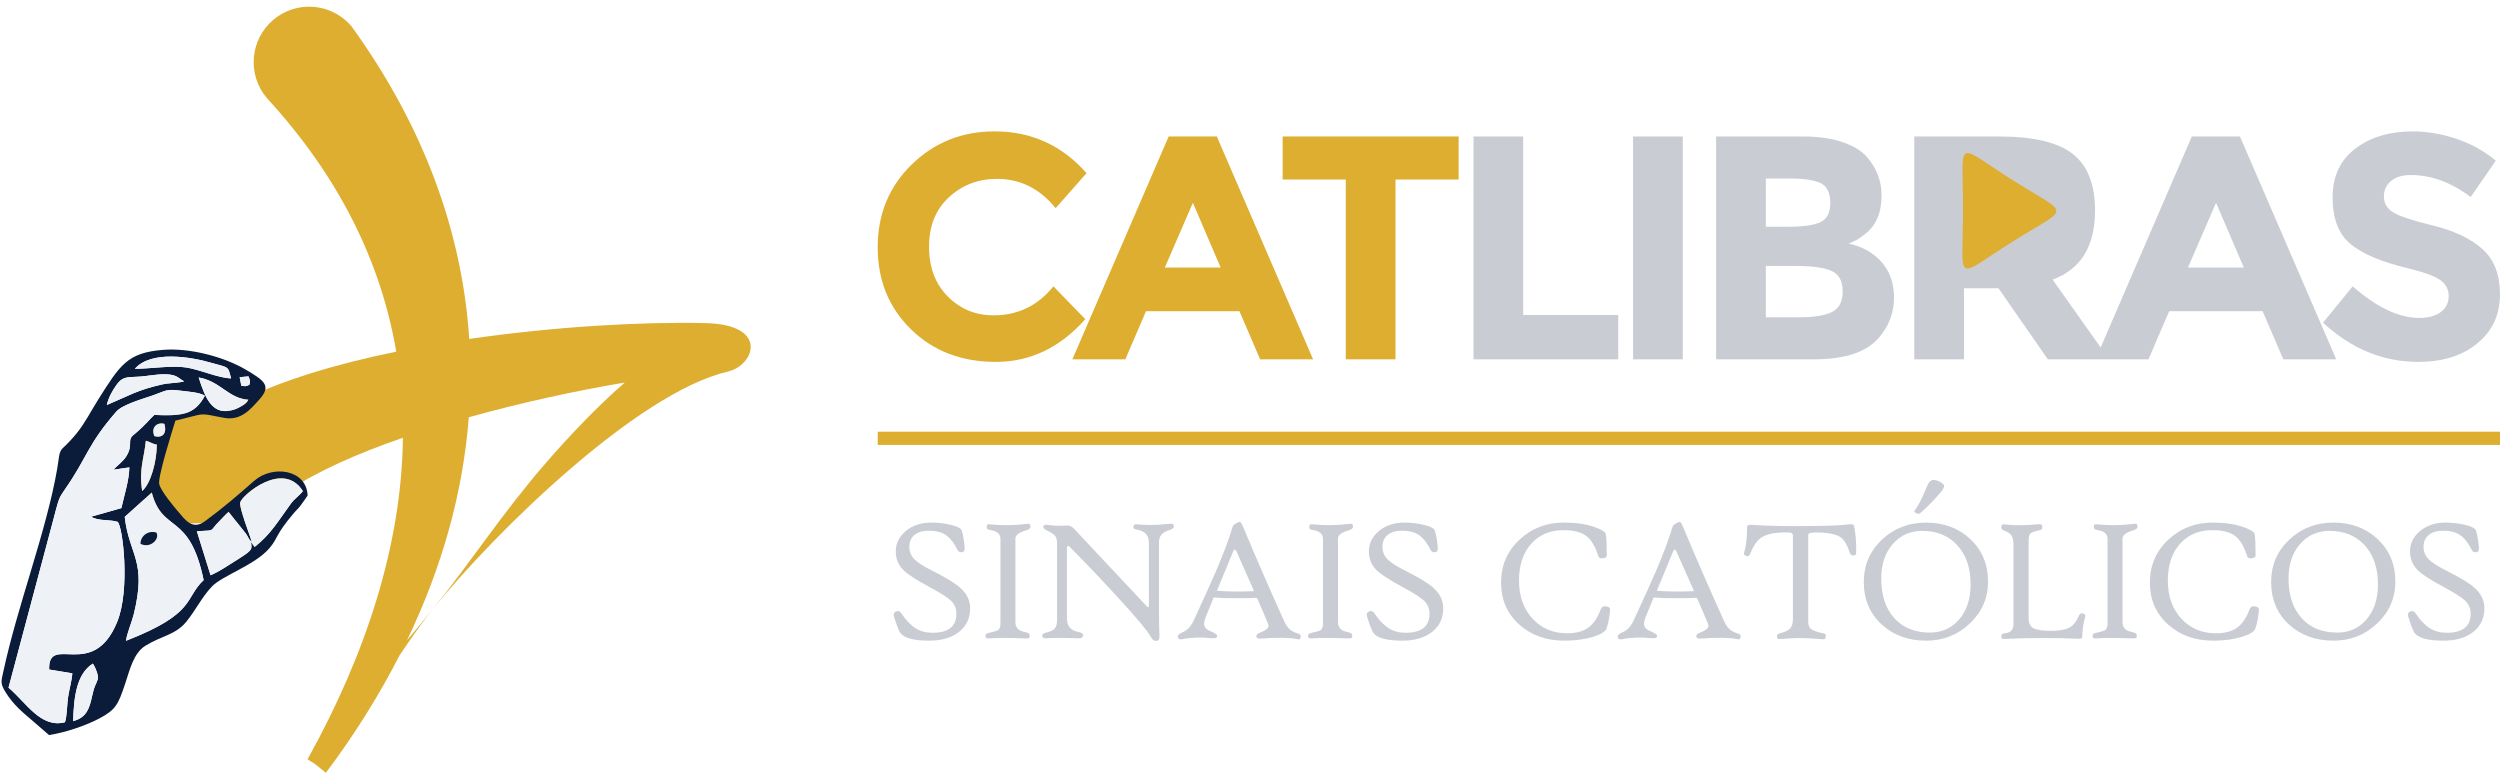
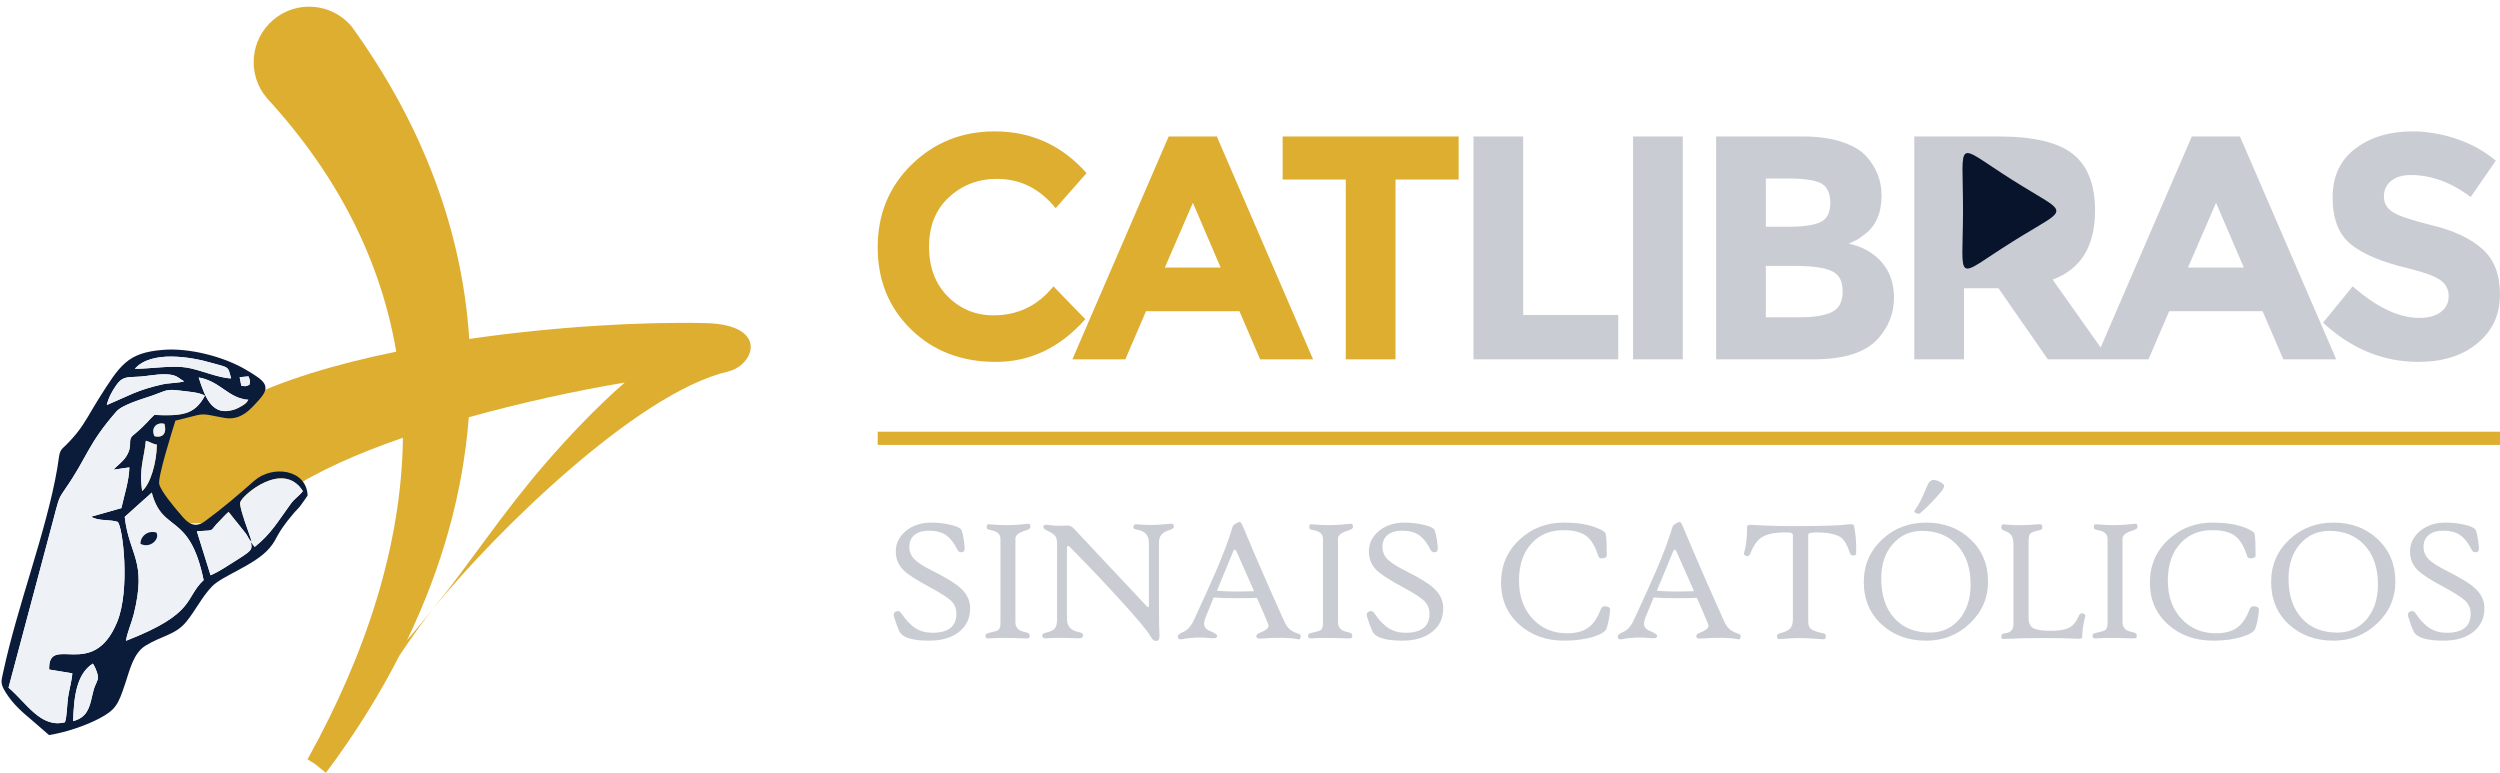
<svg xmlns="http://www.w3.org/2000/svg" viewBox="0 0 557.86 172.45">
  <g transform="translate(-336.957 -161.520)">
    <path fill-rule="evenodd" fill="#DDAE2F" d="M 415.398 167.398 C 431.648 189.867 440.117 213.488 441.668 237.156 C 460.797 234.371 480.23 233.293 494.367 233.617 C 508.668 233.945 505.32 243.047 499.367 244.438 C 478.895 249.223 446.77 281.02 433.648 297.309 C 442.324 286.535 449.141 275.895 458.762 264.824 C 463.527 259.344 469.793 252.598 476.367 246.883 C 465.438 248.719 453.23 251.371 441.566 254.633 C 440.277 271.473 435.578 288.199 427.77 304.414 C 429.754 302.066 431.715 299.707 433.648 297.309 C 431.398 300.102 428.797 303.762 426.098 307.781 C 421.547 316.699 416.062 325.449 409.68 333.965 L 407.168 331.941 L 405.578 330.965 C 418.754 307.234 426.582 282.934 426.867 259.203 C 416.754 262.699 407.805 266.652 401.508 270.887 C 389.445 278.996 393.305 278.02 379.293 278.316 C 372.457 278.234 366.98 272.625 367.062 265.789 C 367.145 258.953 372.754 253.477 379.594 253.559 C 381.52 253.75 383.289 253.875 385.16 254.203 L 390.273 251.184 C 399.535 246.434 411.953 242.738 425.379 239.988 C 422.012 220.262 412.828 201.164 396.488 183.383 C 392.074 178.16 392.73 170.348 397.953 165.934 C 403.176 161.52 410.988 162.176 415.398 167.398 Z M 496.664 234.684 L 497.336 234.414 L 497.41 234.379 C 497.152 234.461 496.902 234.562 496.664 234.684 Z M 384.203 254.77 C 384.105 254.762 384.406 254.617 382.242 255.93 Z M 384.203 254.77 " />
    <path fill-rule="evenodd" fill="#0B1B3A" d="M 353.277 322.434 C 353.438 317.051 354.012 311.945 357.656 309.602 L 357.922 309.984 C 358.387 310.867 359.031 312.363 358.746 313.184 C 358.242 314.645 358.066 314.32 357.535 316.742 C 356.926 319.5 356.371 321.613 353.277 322.434 Z M 364.789 276.863 L 370.828 271.43 C 373.262 280.668 379.234 275.648 382.398 290.965 C 378.047 295.035 380.859 298.363 365.059 304.512 C 365.406 302.449 366.305 300.586 366.805 298.582 C 369.801 286.535 365.77 285.52 364.789 276.863 Z M 393.781 283.562 L 393.129 282.699 C 393.082 282.641 393.004 282.547 392.938 282.48 C 393.266 284.23 393.309 284.273 389.293 286.801 C 387.719 287.793 385.66 289.172 383.941 289.883 L 380.883 280.066 C 385.383 279.746 383.355 280.352 385.969 277.742 C 386.676 277.039 387.223 276.352 387.969 275.746 L 391.832 280.605 C 392.457 281.477 392.32 281.746 393.141 282.496 C 392.809 281.031 390.254 274.805 390.555 273.625 C 390.965 272.012 400.184 264.109 404.535 271.117 C 403.625 272.27 402.746 272.695 401.82 273.965 C 399 277.816 397.445 280.668 393.781 283.562 Z M 368.684 271.094 C 367.918 266.176 369.109 263.906 369.496 259.867 C 370.598 260.156 370.855 260.551 371.957 260.738 C 371.926 264.512 370.633 269.379 368.684 271.094 Z M 371.418 258.84 C 370.586 256.934 371.988 255.648 373.641 256.109 C 374.215 258.035 373.395 259.352 371.418 258.84 Z M 371.395 254.113 C 370.266 255.094 369.734 256.082 366.883 258.465 L 366.562 258.73 C 365.332 259.961 366.734 260.77 365.125 263.363 C 364.469 264.422 363.262 265.312 362.234 266.332 L 365.82 265.816 C 365.77 268.77 364.633 272.18 364.043 274.902 L 357.289 276.816 C 358.91 277.859 361.582 277.395 363.211 277.973 C 364.352 278.922 366.062 293.102 363.094 300.324 C 357.645 313.586 347.688 302.762 347.926 310.922 L 353.094 311.77 C 352.98 313.422 352.422 315.297 352.156 317.043 C 351.898 318.723 351.934 321.227 351.453 322.684 C 346.039 324.09 342.789 318.27 338.859 314.969 L 348.762 277.84 C 349.172 276.391 349.738 273.816 350.305 272.562 C 350.527 272.07 351.234 271.023 351.578 270.527 C 356.465 263.504 356.469 260.754 362.906 253.375 C 364.32 251.754 368.961 250.492 371.109 249.734 C 373.965 248.727 374.023 248.27 377.07 248.676 C 378.379 248.852 381.598 249.047 382.664 249.836 C 380.289 254.258 377.305 254.332 371.395 254.113 Z M 392.406 245.508 C 392.73 246.414 392.859 246.48 392.617 247.363 C 391.816 247.797 391.707 247.711 390.809 247.609 L 390.434 245.688 Z M 381.293 245.754 C 386.105 246.562 387.973 250.48 392.367 250.711 C 392.176 251.031 392.258 250.977 391.984 251.297 C 391.926 251.359 391.746 251.531 391.684 251.59 C 391.504 251.746 391.219 251.926 390.996 252.062 C 390.469 252.391 389.777 252.75 389.172 252.938 C 384.457 254.406 382.852 250.664 381.293 245.754 Z M 360.793 251.895 C 361.152 250.27 362.027 248.719 362.91 247.465 C 364.141 245.719 365.02 245.672 367.477 245.594 C 369.617 245.527 371.688 245.004 373.805 245.039 C 376.477 245.086 376.637 245.863 378.043 246.613 C 376.719 247.008 374.785 246.941 373.164 247.301 C 367.57 248.547 365.699 249.828 360.793 251.895 Z M 367.047 243.816 C 370.66 239.688 379.445 241.086 384.438 242.574 C 385.262 242.82 386.355 243.051 387.098 243.348 C 388.172 243.777 388.082 244.508 388.531 245.949 C 385.738 245.902 381.633 244.02 378.57 243.531 C 375.312 243.012 370.66 243.805 367.047 243.816 Z M 347.898 325.543 C 351.652 324.949 356.09 323.441 359.129 321.836 C 362.832 319.883 363.344 318.664 364.855 314.172 C 365.949 310.918 366.742 307.277 369.391 305.621 C 372.945 303.398 376.16 303.207 378.566 300.211 C 380.664 297.602 381.984 294.809 384.18 292.461 C 386.516 289.957 393.816 287.668 397.086 283.836 C 399.074 281.512 398.262 281.031 402.551 275.984 C 403.188 275.234 403.488 275.086 404.137 274.176 C 404.688 273.402 405.07 272.895 405.602 272.09 C 405.375 266.23 397.742 265.227 393.684 268.809 C 390.051 272.012 386.77 274.832 382.691 277.832 C 379.855 279.914 378.238 277.445 376.699 275.664 C 375.785 274.609 372.906 271.168 372.492 269.566 C 372.09 268.031 375.555 257.137 376.102 255.371 C 383.301 253.695 380.816 253.605 386.934 254.754 C 390.711 255.461 392.844 252.867 394.828 250.668 C 397.609 247.582 395.938 246.449 391.793 244 C 386.977 241.152 379.301 239.109 373.367 239.586 C 365.355 240.223 363.754 242.949 358.871 250.68 C 357.266 253.219 355.863 256.027 354.02 258.262 C 353.109 259.367 352.117 260.461 350.996 261.484 C 350.043 262.355 350.141 263.688 349.746 265.988 C 347.289 280.211 340.918 296.41 337.684 311.449 C 337.223 313.598 336.957 314.004 338.254 316.074 C 339.98 318.824 342.031 320.496 344.414 322.52 Z M 347.898 325.543 " />
    <path fill-rule="evenodd" fill="#EEF1F6" d="M 371.395 254.113 C 377.305 254.332 380.289 254.258 382.664 249.836 C 381.598 249.047 378.379 248.852 377.07 248.676 C 374.023 248.27 373.965 248.727 371.109 249.734 C 368.961 250.492 364.32 251.754 362.906 253.375 C 356.469 260.754 356.465 263.504 351.578 270.527 C 351.234 271.023 350.527 272.07 350.305 272.562 C 349.738 273.816 349.172 276.391 348.762 277.84 L 338.859 314.969 C 342.789 318.27 346.039 324.09 351.453 322.684 C 351.934 321.227 351.898 318.723 352.156 317.043 C 352.422 315.297 352.98 313.422 353.094 311.77 L 347.926 310.922 C 347.688 302.762 357.645 313.586 363.094 300.324 C 366.062 293.102 364.352 278.922 363.211 277.973 C 361.582 277.395 358.91 277.859 357.289 276.816 L 364.043 274.902 C 364.633 272.18 365.77 268.77 365.82 265.816 L 362.234 266.332 C 363.262 265.312 364.469 264.422 365.125 263.363 C 366.734 260.77 365.332 259.961 366.562 258.73 L 366.883 258.465 C 369.734 256.082 370.266 255.094 371.395 254.113 " />
    <path fill-rule="evenodd" fill="#EEF1F6" d="M 368.312 282.871 C 368.25 281.25 369.926 279.758 371.855 280.359 C 372.672 281.793 370.5 283.992 368.312 282.871 Z M 364.789 276.863 C 365.77 285.52 369.801 286.535 366.805 298.582 C 366.305 300.586 365.406 302.449 365.059 304.512 C 380.859 298.363 378.047 295.035 382.398 290.965 C 379.234 275.648 373.262 280.668 370.828 271.43 Z M 364.789 276.863 " />
    <path fill-rule="evenodd" fill="#EEF1F6" d="M 393.781 283.562 C 397.445 280.668 399 277.816 401.82 273.965 C 402.746 272.695 403.625 272.27 404.535 271.117 C 400.184 264.109 390.965 272.012 390.555 273.625 C 390.254 274.805 392.809 281.031 393.141 282.496 C 392.32 281.746 392.457 281.477 391.832 280.605 L 387.969 275.746 C 387.223 276.352 386.676 277.039 385.969 277.742 C 383.355 280.352 385.383 279.746 380.883 280.066 L 383.941 289.883 C 385.66 289.172 387.719 287.793 389.293 286.801 C 393.309 284.273 393.266 284.23 392.938 282.48 C 393.004 282.547 393.082 282.641 393.129 282.699 Z M 393.781 283.562 " />
    <path fill-rule="evenodd" fill="#EEF1F6" d="M 367.047 243.816 C 370.66 243.805 375.312 243.012 378.57 243.531 C 381.633 244.02 385.738 245.902 388.531 245.949 C 388.082 244.508 388.172 243.777 387.098 243.348 C 386.355 243.051 385.262 242.82 384.438 242.574 C 379.445 241.086 370.66 239.688 367.047 243.816 " />
    <path fill-rule="evenodd" fill="#EEF1F6" d="M 360.793 251.895 C 365.699 249.828 367.57 248.547 373.164 247.301 C 374.785 246.941 376.719 247.008 378.043 246.613 C 376.637 245.863 376.477 245.086 373.805 245.039 C 371.688 245.004 369.617 245.527 367.477 245.594 C 365.02 245.672 364.141 245.719 362.91 247.465 C 362.027 248.719 361.152 250.27 360.793 251.895 " />
    <path fill-rule="evenodd" fill="#EEF1F6" d="M 392.367 250.711 C 387.973 250.48 386.105 246.562 381.293 245.754 C 382.852 250.664 384.457 254.406 389.172 252.938 C 389.777 252.75 390.469 252.391 390.996 252.062 C 391.219 251.926 391.504 251.746 391.684 251.59 C 391.746 251.531 391.926 251.359 391.984 251.297 C 392.258 250.977 392.176 251.031 392.367 250.711 " />
    <path fill-rule="evenodd" fill="#EEF1F6" d="M 368.684 271.094 C 370.633 269.379 371.926 264.512 371.957 260.738 C 370.855 260.551 370.598 260.156 369.496 259.867 C 369.109 263.906 367.918 266.176 368.684 271.094 " />
    <path fill-rule="evenodd" fill="#0B1B3A" d="M 368.312 282.871 C 370.5 283.992 372.672 281.793 371.855 280.359 C 369.926 279.758 368.25 281.25 368.312 282.871 " />
    <path fill-rule="evenodd" fill="#EEF1F6" d="M 371.418 258.84 C 373.395 259.352 374.215 258.035 373.641 256.109 C 371.988 255.648 370.586 256.934 371.418 258.84 " />
    <path fill-rule="evenodd" fill="#EEF1F6" d="M 390.809 247.609 C 391.707 247.711 391.816 247.797 392.617 247.363 C 392.859 246.48 392.73 246.414 392.406 245.508 L 390.434 245.688 Z M 390.809 247.609 " />
    <path fill-rule="evenodd" fill="#EEF1F6" d="M 353.277 322.434 C 356.371 321.613 356.926 319.5 357.535 316.742 C 358.066 314.32 358.242 314.645 358.746 313.184 C 359.031 312.363 358.387 310.867 357.922 309.984 L 357.656 309.602 C 354.012 311.945 353.438 317.051 353.277 322.434 " />
  </g>
  <g transform="translate(-267.930 -517.977) scale(1.53196)">
    <path fill-rule="nonzero" fill="#DDAE2F" d="M 319.602 384.047 C 323.16 384.047 326.07 382.637 328.332 379.82 L 332.977 384.605 C 329.293 388.754 324.949 390.828 319.949 390.828 C 314.949 390.828 310.828 389.25 307.594 386.09 C 304.359 382.934 302.738 378.945 302.738 374.133 C 302.738 369.316 304.391 365.297 307.688 362.078 C 310.984 358.859 315.016 357.25 319.785 357.25 C 325.109 357.25 329.57 359.277 333.16 363.332 L 328.656 368.441 C 326.363 365.594 323.516 364.168 320.109 364.168 C 317.387 364.168 315.055 365.059 313.121 366.84 C 311.184 368.621 310.219 371.02 310.219 374.039 C 310.219 377.059 311.133 379.48 312.957 381.309 C 314.785 383.133 317 384.047 319.602 384.047 Z M 358.449 390.457 L 355.43 383.445 L 341.82 383.445 L 338.805 390.457 L 331.094 390.457 L 345.121 357.992 L 352.133 357.992 L 366.16 390.457 Z M 348.648 367.652 L 344.562 377.082 L 352.691 377.082 Z M 378.164 364.262 L 378.164 390.457 L 370.918 390.457 L 370.918 364.262 L 361.723 364.262 L 361.723 357.992 L 387.359 357.992 L 387.359 364.262 Z M 378.164 364.262 " />
    <path fill-rule="nonzero" fill="#C9CDD3" d="M 389.52 390.457 L 389.52 357.992 L 396.762 357.992 L 396.762 384 L 410.605 384 L 410.605 390.457 Z M 412.762 357.992 L 420.008 357.992 L 420.008 390.457 L 412.762 390.457 Z M 439.07 390.457 L 424.859 390.457 L 424.859 357.992 L 437.492 357.992 C 439.691 357.992 441.586 358.254 443.184 358.781 C 444.777 359.309 445.977 360.02 446.781 360.918 C 448.238 362.59 448.965 364.477 448.965 366.582 C 448.965 369.121 448.145 371.012 446.504 372.25 C 445.945 372.684 445.559 372.953 445.34 373.062 C 445.125 373.172 444.738 373.348 444.18 373.598 C 446.191 374.031 447.797 374.938 448.988 376.312 C 450.18 377.691 450.777 379.402 450.777 381.445 C 450.777 383.707 450 385.703 448.453 387.438 C 446.656 389.449 443.531 390.457 439.07 390.457 Z M 432.105 371.137 L 435.543 371.137 C 437.555 371.137 439.047 370.918 440.023 370.484 C 441 370.051 441.488 369.113 441.488 367.676 C 441.488 366.234 441.039 365.285 440.141 364.82 C 439.242 364.355 437.723 364.121 435.59 364.121 L 432.105 364.121 Z M 432.105 384.324 L 437.074 384.324 C 439.148 384.324 440.703 384.07 441.742 383.559 C 442.777 383.047 443.297 382.043 443.297 380.539 C 443.297 379.039 442.75 378.047 441.648 377.566 C 440.551 377.09 438.793 376.848 436.379 376.848 L 432.105 376.848 Z M 480.059 368.766 C 480.059 373.969 478 377.328 473.879 378.844 L 482.102 390.457 L 473.184 390.457 L 465.984 380.098 L 460.969 380.098 L 460.969 390.457 L 453.723 390.457 L 453.723 357.992 L 466.031 357.992 C 471.078 357.992 474.676 358.844 476.828 360.547 C 478.98 362.25 480.059 364.988 480.059 368.766 Z M 507.48 390.457 L 504.461 383.445 L 490.855 383.445 L 487.836 390.457 L 480.125 390.457 L 494.152 357.992 L 501.164 357.992 L 515.191 390.457 Z M 497.68 367.652 L 493.594 377.082 L 501.723 377.082 Z M 526.035 363.609 C 524.828 363.609 523.875 363.898 523.18 364.469 C 522.48 365.043 522.133 365.801 522.133 366.746 C 522.133 367.691 522.559 368.441 523.41 369 C 524.262 369.555 526.227 370.215 529.309 370.973 C 532.391 371.73 534.781 372.871 536.484 374.387 C 538.188 375.902 539.039 378.117 539.039 381.027 C 539.039 383.938 537.949 386.301 535.766 388.109 C 533.582 389.922 530.711 390.828 527.148 390.828 C 522.008 390.828 517.379 388.922 513.262 385.117 L 517.582 379.82 C 521.082 382.887 524.316 384.418 527.289 384.418 C 528.621 384.418 529.664 384.133 530.422 383.559 C 531.184 382.988 531.562 382.211 531.562 381.238 C 531.562 380.262 531.16 379.488 530.355 378.914 C 529.551 378.344 527.953 377.762 525.57 377.172 C 521.793 376.273 519.027 375.105 517.281 373.668 C 515.531 372.227 514.656 369.965 514.656 366.887 C 514.656 363.805 515.762 361.43 517.977 359.758 C 520.191 358.086 522.953 357.25 526.266 357.25 C 528.434 357.25 530.602 357.621 532.77 358.363 C 534.938 359.105 536.824 360.16 538.434 361.52 L 534.766 366.816 C 531.949 364.68 529.039 363.609 526.035 363.609 " />
    <path fill-rule="nonzero" fill="#C9CDD3" d="M 316.207 426.711 C 316.207 428.125 315.688 429.254 314.652 430.105 C 313.574 430.988 312.098 431.434 310.227 431.434 C 307.762 431.434 306.316 430.98 305.895 430.07 C 305.633 429.52 305.375 428.816 305.113 427.965 C 305.008 427.57 305.086 427.312 305.355 427.199 C 305.688 427.051 305.949 427.113 306.141 427.398 C 306.852 428.453 307.566 429.195 308.285 429.641 C 308.977 430.066 309.793 430.281 310.719 430.281 C 313.043 430.281 314.203 429.352 314.203 427.5 C 314.203 426.77 313.945 426.148 313.438 425.641 C 312.945 425.168 311.922 424.508 310.379 423.672 C 308.418 422.621 307.129 421.793 306.516 421.191 C 305.754 420.445 305.371 419.527 305.371 418.43 C 305.371 417.27 305.859 416.281 306.832 415.461 C 307.805 414.645 309.047 414.234 310.562 414.234 C 311.633 414.234 312.672 414.367 313.68 414.637 C 314.457 414.844 314.895 415.109 314.996 415.438 C 315.203 416.117 315.34 416.949 315.41 417.941 C 315.426 418.305 315.309 418.504 315.047 418.547 C 314.723 418.598 314.488 418.48 314.355 418.207 C 313.84 417.164 313.25 416.43 312.59 416.004 C 311.977 415.609 311.184 415.414 310.195 415.414 C 309.316 415.414 308.625 415.621 308.113 416.031 C 307.605 416.438 307.348 417.02 307.348 417.773 C 307.348 418.473 307.602 419.078 308.102 419.59 C 308.574 420.066 309.457 420.625 310.738 421.27 C 312.711 422.258 314.07 423.09 314.816 423.777 C 315.742 424.617 316.207 425.598 316.207 426.711 " />
    <path fill-rule="nonzero" fill="#C9CDD3" d="M 324.984 414.867 C 324.984 415.078 324.762 415.246 324.312 415.379 C 323.305 415.676 322.801 416.07 322.801 416.551 L 322.801 428.746 C 322.801 429.535 323.262 430.012 324.191 430.176 C 324.648 430.258 324.883 430.422 324.883 430.664 C 324.883 430.871 324.844 431.004 324.762 431.051 C 324.684 431.102 324.465 431.117 324.113 431.102 C 321.91 431.012 320.203 431.012 319 431.102 C 318.695 431.125 318.512 431.066 318.461 430.926 C 318.445 430.867 318.438 430.777 318.438 430.66 C 318.438 430.488 318.625 430.363 319 430.281 C 319.703 430.121 320.109 430.004 320.219 429.941 C 320.488 429.773 320.617 429.434 320.617 428.914 L 320.617 416.613 C 320.617 415.918 320.148 415.496 319.207 415.332 C 318.812 415.27 318.617 415.148 318.617 414.973 C 318.617 414.734 318.645 414.59 318.711 414.531 C 318.773 414.477 318.922 414.465 319.156 414.488 C 320.785 414.66 322.469 414.648 324.203 414.445 C 324.535 414.41 324.723 414.395 324.781 414.414 C 324.914 414.457 324.984 414.605 324.984 414.867 " />
    <path fill-rule="nonzero" fill="#C9CDD3" d="M 345.883 414.828 C 345.883 415.031 345.656 415.199 345.207 415.332 C 344.207 415.617 343.707 416.199 343.707 417.078 L 343.707 426.098 C 343.707 428 343.727 429.531 343.777 430.695 C 343.797 431.137 343.691 431.387 343.465 431.449 C 343.09 431.543 342.773 431.344 342.512 430.863 C 342.094 430.066 340.449 428.109 337.59 424.992 C 335.199 422.391 332.883 419.957 330.641 417.699 C 330.57 417.621 330.492 417.605 330.418 417.637 C 330.34 417.68 330.301 417.777 330.301 417.926 L 330.301 428.199 C 330.301 429.305 330.855 429.957 331.969 430.168 C 332.43 430.258 332.66 430.422 332.66 430.652 C 332.66 430.969 332.402 431.113 331.883 431.09 C 329.895 431.008 328.348 431.008 327.246 431.09 C 326.887 431.113 326.707 430.969 326.707 430.648 C 326.707 430.473 326.887 430.344 327.246 430.27 C 327.887 430.121 328.32 429.914 328.535 429.656 C 328.754 429.398 328.863 428.957 328.863 428.34 L 328.863 417.258 C 328.863 416.773 328.766 416.402 328.562 416.145 C 328.371 415.91 327.996 415.672 327.445 415.418 C 327.039 415.227 326.844 415.031 326.859 414.828 C 326.887 414.602 327.074 414.512 327.422 414.559 C 328.504 414.707 329.441 414.738 330.23 414.656 C 330.641 414.613 331.012 414.773 331.344 415.133 L 341.844 426.332 C 341.984 426.488 342.086 426.57 342.137 426.57 C 342.203 426.57 342.238 426.457 342.238 426.23 L 342.238 417.164 C 342.238 416.102 341.684 415.473 340.57 415.281 C 340.176 415.219 339.98 415.102 339.98 414.934 C 339.98 414.59 340.16 414.434 340.52 414.477 C 341.887 414.629 343.418 414.609 345.105 414.426 C 345.402 414.391 345.59 414.387 345.668 414.414 C 345.812 414.453 345.883 414.594 345.883 414.828 " />
    <path fill-rule="nonzero" fill="#C9CDD3" d="M 364.367 430.824 C 364.316 431.055 364.266 431.188 364.203 431.23 C 364.152 431.266 364.035 431.254 363.852 431.203 C 362.66 430.98 360.91 430.957 358.613 431.125 C 358.176 431.16 357.941 431.074 357.898 430.875 C 357.855 430.641 357.992 430.457 358.312 430.332 C 359.215 429.961 359.664 429.625 359.664 429.309 C 359.664 429.18 359.613 429.004 359.516 428.77 C 358.898 427.289 358.379 426.098 357.973 425.195 C 357.379 425.23 356.336 425.246 354.836 425.246 C 353.602 425.246 352.547 425.215 351.68 425.145 C 351.387 425.863 350.977 426.867 350.453 428.152 C 350.336 428.449 350.277 428.711 350.277 428.945 C 350.277 429.41 350.531 429.754 351.043 429.973 C 351.828 430.305 352.215 430.562 352.195 430.738 C 352.18 431.02 351.914 431.137 351.406 431.074 C 349.832 430.902 348.375 430.957 347.035 431.23 C 346.688 431.305 346.488 431.18 346.445 430.852 C 346.41 430.633 346.688 430.402 347.262 430.152 C 347.883 429.891 348.406 429.297 348.832 428.355 C 350.457 424.82 351.508 422.496 351.98 421.383 C 353.129 418.715 353.941 416.539 354.426 414.855 C 354.492 414.598 354.824 414.359 355.422 414.129 C 355.57 414.078 355.75 414.324 355.969 414.859 C 357.773 419.203 359.797 423.844 362.039 428.789 C 362.395 429.578 363 430.102 363.852 430.355 C 364.238 430.469 364.41 430.621 364.367 430.824 Z M 357.559 424.219 C 357.008 422.969 356.148 421.023 354.98 418.391 C 354.91 418.25 354.836 418.18 354.75 418.18 C 354.668 418.18 354.598 418.25 354.539 418.391 L 352.145 424.168 C 353.039 424.238 354.043 424.273 355.152 424.273 C 355.84 424.273 356.641 424.254 357.559 424.219 " />
    <path fill-rule="nonzero" fill="#C9CDD3" d="M 371.969 414.867 C 371.969 415.078 371.746 415.246 371.297 415.379 C 370.289 415.676 369.785 416.07 369.785 416.551 L 369.785 428.746 C 369.785 429.535 370.246 430.012 371.176 430.176 C 371.633 430.258 371.867 430.422 371.867 430.664 C 371.867 430.871 371.828 431.004 371.746 431.051 C 371.668 431.102 371.449 431.117 371.098 431.102 C 368.895 431.012 367.188 431.012 365.984 431.102 C 365.68 431.125 365.496 431.066 365.445 430.926 C 365.43 430.867 365.422 430.777 365.422 430.66 C 365.422 430.488 365.609 430.363 365.984 430.281 C 366.688 430.121 367.094 430.004 367.203 429.941 C 367.473 429.773 367.602 429.434 367.602 428.914 L 367.602 416.613 C 367.602 415.918 367.133 415.496 366.191 415.332 C 365.797 415.27 365.602 415.148 365.602 414.973 C 365.602 414.734 365.629 414.59 365.695 414.531 C 365.758 414.477 365.906 414.465 366.141 414.488 C 367.77 414.66 369.453 414.648 371.188 414.445 C 371.52 414.41 371.707 414.395 371.766 414.414 C 371.898 414.457 371.969 414.605 371.969 414.867 " />
    <path fill-rule="nonzero" fill="#C9CDD3" d="M 385.113 426.711 C 385.113 428.125 384.598 429.254 383.562 430.105 C 382.484 430.988 381.008 431.434 379.137 431.434 C 376.672 431.434 375.227 430.98 374.801 430.07 C 374.543 429.52 374.285 428.816 374.023 427.965 C 373.918 427.57 373.992 427.312 374.262 427.199 C 374.598 427.051 374.859 427.113 375.051 427.398 C 375.762 428.453 376.477 429.195 377.195 429.641 C 377.887 430.066 378.699 430.281 379.629 430.281 C 381.953 430.281 383.113 429.352 383.113 427.5 C 383.113 426.77 382.855 426.148 382.348 425.641 C 381.855 425.168 380.832 424.508 379.285 423.672 C 377.328 422.621 376.039 421.793 375.422 421.191 C 374.66 420.445 374.281 419.527 374.281 418.43 C 374.281 417.27 374.77 416.281 375.738 415.461 C 376.715 414.645 377.957 414.234 379.473 414.234 C 380.539 414.234 381.582 414.367 382.59 414.637 C 383.363 414.844 383.805 415.109 383.902 415.438 C 384.113 416.117 384.25 416.949 384.32 417.941 C 384.336 418.305 384.215 418.504 383.957 418.547 C 383.629 418.598 383.398 418.48 383.266 418.207 C 382.75 417.164 382.156 416.43 381.5 416.004 C 380.887 415.609 380.09 415.414 379.102 415.414 C 378.227 415.414 377.531 415.621 377.023 416.031 C 376.516 416.438 376.258 417.02 376.258 417.773 C 376.258 418.473 376.508 419.078 377.012 419.59 C 377.484 420.066 378.367 420.625 379.645 421.27 C 381.617 422.258 382.98 423.09 383.723 423.777 C 384.652 424.617 385.113 425.598 385.113 426.711 " />
    <path fill-rule="nonzero" fill="#C9CDD3" d="M 409.426 426.992 C 409.32 428.105 409.137 429.004 408.887 429.688 C 408.719 430.129 408.078 430.523 406.957 430.875 C 405.738 431.246 404.332 431.434 402.746 431.434 C 400.121 431.434 397.938 430.652 396.191 429.09 C 394.418 427.504 393.535 425.465 393.535 422.984 C 393.535 420.449 394.449 418.344 396.281 416.664 C 398.043 415.043 400.176 414.234 402.668 414.234 C 404.441 414.234 405.93 414.445 407.133 414.875 C 408.203 415.25 408.758 415.602 408.801 415.93 C 408.891 416.566 408.938 417.598 408.938 419.027 C 408.938 419.262 408.727 419.398 408.305 419.441 C 407.98 419.477 407.777 419.371 407.707 419.137 C 407.262 417.707 406.668 416.719 405.93 416.168 C 405.188 415.617 404.078 415.336 402.598 415.336 C 400.742 415.336 399.23 415.953 398.059 417.18 C 396.789 418.516 396.152 420.348 396.152 422.672 C 396.152 424.977 396.82 426.844 398.16 428.266 C 399.465 429.66 401.129 430.355 403.16 430.355 C 404.484 430.355 405.523 430.074 406.285 429.504 C 407.012 428.965 407.605 428.074 408.066 426.844 C 408.199 426.484 408.496 426.355 408.965 426.453 C 409.297 426.531 409.449 426.711 409.426 426.992 " />
    <path fill-rule="nonzero" fill="#C9CDD3" d="M 428.445 430.824 C 428.395 431.055 428.344 431.188 428.285 431.23 C 428.234 431.266 428.117 431.254 427.934 431.203 C 426.738 430.98 424.988 430.957 422.691 431.125 C 422.254 431.16 422.02 431.074 421.977 430.875 C 421.934 430.641 422.07 430.457 422.391 430.332 C 423.297 429.961 423.746 429.625 423.746 429.309 C 423.746 429.18 423.691 429.004 423.594 428.77 C 422.98 427.289 422.461 426.098 422.055 425.195 C 421.461 425.23 420.414 425.246 418.918 425.246 C 417.68 425.246 416.629 425.215 415.762 425.145 C 415.469 425.863 415.059 426.867 414.531 428.152 C 414.418 428.449 414.355 428.711 414.355 428.945 C 414.355 429.41 414.613 429.754 415.121 429.973 C 415.91 430.305 416.293 430.562 416.277 430.738 C 416.262 431.02 415.996 431.137 415.484 431.074 C 413.91 430.902 412.457 430.957 411.117 431.23 C 410.766 431.305 410.57 431.18 410.527 430.852 C 410.492 430.633 410.766 430.402 411.344 430.152 C 411.965 429.891 412.488 429.297 412.914 428.355 C 414.535 424.82 415.59 422.496 416.059 421.383 C 417.211 418.715 418.023 416.539 418.508 414.855 C 418.57 414.598 418.906 414.359 419.504 414.129 C 419.648 414.078 419.828 414.324 420.047 414.859 C 421.852 419.203 423.879 423.844 426.121 428.789 C 426.477 429.578 427.082 430.102 427.934 430.355 C 428.32 430.469 428.488 430.621 428.445 430.824 Z M 421.641 424.219 C 421.086 422.969 420.227 421.023 419.059 418.391 C 418.992 418.25 418.918 418.18 418.832 418.18 C 418.746 418.18 418.68 418.25 418.617 418.391 L 416.227 424.168 C 417.121 424.238 418.121 424.273 419.234 424.273 C 419.918 424.273 420.719 424.254 421.641 424.219 " />
    <path fill-rule="nonzero" fill="#C9CDD3" d="M 445.266 418.582 C 445.258 418.73 445.238 418.832 445.211 418.891 C 445.18 418.945 445.094 418.984 444.953 419.008 C 444.645 419.078 444.441 418.957 444.34 418.652 C 443.98 417.531 443.555 416.789 443.062 416.414 C 442.375 415.918 441.176 415.672 439.465 415.672 C 438.766 415.672 438.383 415.75 438.32 415.898 C 438.293 415.945 438.281 416.02 438.281 416.109 L 438.281 428.594 C 438.281 429.129 438.406 429.5 438.66 429.715 C 438.91 429.926 439.41 430.121 440.156 430.297 C 440.477 430.359 440.656 430.406 440.699 430.434 C 440.816 430.512 440.859 430.668 440.824 430.914 C 440.797 431.105 440.707 431.211 440.551 431.23 C 440.531 431.238 440.363 431.23 440.031 431.199 C 437.828 431.012 436.004 431.004 434.562 431.18 C 434.223 431.211 434.004 431.211 433.898 431.18 C 433.82 431.137 433.762 431.035 433.738 430.883 C 433.668 430.617 433.816 430.438 434.176 430.348 C 434.895 430.164 435.371 429.941 435.625 429.68 C 435.906 429.391 436.047 428.918 436.047 428.266 L 436.047 416.113 C 436.047 415.867 435.898 415.727 435.598 415.684 C 435.566 415.676 435.316 415.672 434.859 415.672 C 433.273 415.672 432.102 415.945 431.352 416.492 C 430.785 416.902 430.277 417.652 429.836 418.746 C 429.695 419.09 429.496 419.203 429.25 419.086 C 428.965 419.016 428.859 418.863 428.938 418.625 C 429.227 417.719 429.375 416.449 429.375 414.809 C 429.375 414.613 429.629 414.531 430.141 414.566 C 431.945 414.688 433.941 414.746 436.129 414.746 C 440.277 414.746 442.965 414.66 444.191 414.488 C 444.66 414.422 444.914 414.5 444.957 414.719 C 445.188 415.828 445.293 417.117 445.266 418.582 " />
    <path fill-rule="nonzero" fill="#C9CDD3" d="M 464.473 422.809 C 464.473 425.227 463.578 427.27 461.789 428.953 C 460.035 430.609 457.926 431.434 455.461 431.434 C 452.867 431.434 450.719 430.656 449.004 429.102 C 447.25 427.5 446.371 425.426 446.371 422.887 C 446.371 420.426 447.262 418.363 449.043 416.691 C 450.797 415.051 452.934 414.234 455.461 414.234 C 458.031 414.234 460.172 415.035 461.879 416.629 C 463.605 418.25 464.473 420.309 464.473 422.809 Z M 461.93 423.242 C 461.93 420.809 461.266 418.883 459.934 417.473 C 458.656 416.117 456.965 415.441 454.867 415.441 C 453.133 415.441 451.703 416.082 450.586 417.367 C 449.469 418.648 448.914 420.316 448.914 422.375 C 448.914 424.844 449.559 426.785 450.855 428.195 C 452.117 429.57 453.832 430.254 456 430.254 C 457.746 430.254 459.168 429.613 460.273 428.324 C 461.379 427.035 461.93 425.34 461.93 423.242 Z M 458.078 408.871 C 458.078 409.035 457.988 409.254 457.805 409.539 C 456.812 410.75 455.742 411.859 454.598 412.852 C 454.426 413 454.203 412.992 453.922 412.824 C 453.73 412.711 453.684 412.594 453.773 412.477 C 454.266 411.816 454.719 410.977 455.141 409.969 C 455.531 409.023 455.777 408.492 455.875 408.383 C 456.102 408.141 456.309 408.02 456.492 408.02 C 456.824 408.02 457.18 408.129 457.551 408.344 C 457.902 408.555 458.078 408.73 458.078 408.871 " />
    <path fill-rule="nonzero" fill="#C9CDD3" d="M 478.617 427.941 C 478.328 429.012 478.184 430.016 478.184 430.953 C 478.184 431.109 477.918 431.176 477.383 431.148 C 476.059 431.082 474.426 431.051 472.48 431.051 C 470.406 431.051 468.559 431.094 466.938 431.18 C 466.695 431.195 466.543 431.176 466.488 431.121 C 466.43 431.066 466.398 430.938 466.398 430.738 C 466.398 430.516 466.578 430.391 466.938 430.355 C 467.758 430.27 468.172 429.836 468.172 429.043 L 468.172 417.492 C 468.172 416.906 468.09 416.477 467.93 416.188 C 467.738 415.855 467.371 415.598 466.828 415.414 C 466.496 415.293 466.355 415.105 466.398 414.844 C 466.426 414.656 466.48 414.551 466.562 414.516 C 466.648 414.48 466.859 414.484 467.215 414.527 C 468.434 414.656 469.891 414.645 471.574 414.488 C 471.879 414.465 472.051 414.457 472.094 414.465 C 472.262 414.488 472.355 414.602 472.379 414.797 C 472.406 415.023 472.352 415.18 472.219 415.262 C 472.168 415.293 471.996 415.348 471.703 415.41 C 471.121 415.543 470.754 415.695 470.605 415.867 C 470.457 416.039 470.379 416.402 470.379 416.953 L 470.379 428.18 C 470.379 428.879 470.613 429.359 471.082 429.617 C 471.559 429.867 472.414 429.996 473.66 429.996 C 474.844 429.996 475.727 429.844 476.297 429.539 C 476.871 429.234 477.336 428.664 477.695 427.82 C 477.832 427.484 478.039 427.375 478.316 427.48 C 478.586 427.551 478.688 427.703 478.617 427.941 " />
    <path fill-rule="nonzero" fill="#C9CDD3" d="M 486.242 414.867 C 486.242 415.078 486.02 415.246 485.57 415.379 C 484.566 415.676 484.059 416.07 484.059 416.551 L 484.059 428.746 C 484.059 429.535 484.523 430.012 485.449 430.176 C 485.906 430.258 486.141 430.422 486.141 430.664 C 486.141 430.871 486.102 431.004 486.02 431.051 C 485.941 431.102 485.723 431.117 485.375 431.102 C 483.168 431.012 481.461 431.012 480.262 431.102 C 479.953 431.125 479.773 431.066 479.723 430.926 C 479.703 430.867 479.695 430.777 479.695 430.66 C 479.695 430.488 479.883 430.363 480.262 430.281 C 480.961 430.121 481.367 430.004 481.477 429.941 C 481.746 429.773 481.879 429.434 481.879 428.914 L 481.879 416.613 C 481.879 415.918 481.406 415.496 480.465 415.332 C 480.07 415.27 479.875 415.148 479.875 414.973 C 479.875 414.734 479.906 414.59 479.969 414.531 C 480.031 414.477 480.18 414.465 480.414 414.488 C 482.043 414.66 483.727 414.648 485.465 414.445 C 485.793 414.41 485.98 414.395 486.039 414.414 C 486.172 414.457 486.242 414.605 486.242 414.867 " />
    <path fill-rule="nonzero" fill="#C9CDD3" d="M 503.934 426.992 C 503.824 428.105 503.645 429.004 503.395 429.688 C 503.227 430.129 502.586 430.523 501.465 430.875 C 500.246 431.246 498.84 431.434 497.254 431.434 C 494.629 431.434 492.445 430.652 490.699 429.09 C 488.926 427.504 488.043 425.465 488.043 422.984 C 488.043 420.449 488.957 418.344 490.789 416.664 C 492.551 415.043 494.684 414.234 497.176 414.234 C 498.949 414.234 500.438 414.445 501.641 414.875 C 502.711 415.25 503.266 415.602 503.309 415.93 C 503.398 416.566 503.445 417.598 503.445 419.027 C 503.445 419.262 503.234 419.398 502.812 419.441 C 502.488 419.477 502.285 419.371 502.215 419.137 C 501.77 417.707 501.176 416.719 500.438 416.168 C 499.695 415.617 498.586 415.336 497.105 415.336 C 495.25 415.336 493.734 415.953 492.566 417.18 C 491.297 418.516 490.66 420.348 490.66 422.672 C 490.66 424.977 491.328 426.844 492.668 428.266 C 493.973 429.66 495.637 430.355 497.668 430.355 C 498.992 430.355 500.031 430.074 500.793 429.504 C 501.52 428.965 502.113 428.074 502.574 426.844 C 502.703 426.484 503.004 426.355 503.473 426.453 C 503.805 426.531 503.957 426.711 503.934 426.992 " />
    <path fill-rule="nonzero" fill="#C9CDD3" d="M 523.801 422.809 C 523.801 425.227 522.906 427.27 521.121 428.953 C 519.363 430.609 517.254 431.434 514.789 431.434 C 512.199 431.434 510.051 430.656 508.332 429.102 C 506.578 427.5 505.703 425.426 505.703 422.887 C 505.703 420.426 506.594 418.363 508.371 416.691 C 510.125 415.051 512.266 414.234 514.789 414.234 C 517.363 414.234 519.5 415.035 521.211 416.629 C 522.938 418.25 523.801 420.309 523.801 422.809 Z M 521.262 423.242 C 521.262 420.809 520.598 418.883 519.266 417.473 C 517.988 416.117 516.297 415.441 514.199 415.441 C 512.461 415.441 511.035 416.082 509.918 417.367 C 508.801 418.648 508.242 420.316 508.242 422.375 C 508.242 424.844 508.891 426.785 510.188 428.195 C 511.449 429.57 513.164 430.254 515.328 430.254 C 517.074 430.254 518.5 429.613 519.605 428.324 C 520.707 427.035 521.262 425.34 521.262 423.242 " />
    <path fill-rule="nonzero" fill="#C9CDD3" d="M 536.77 426.711 C 536.77 428.125 536.25 429.254 535.215 430.105 C 534.137 430.988 532.66 431.434 530.793 431.434 C 528.328 431.434 526.879 430.98 526.457 430.07 C 526.195 429.52 525.938 428.816 525.68 427.965 C 525.57 427.57 525.648 427.312 525.918 427.199 C 526.25 427.051 526.512 427.113 526.707 427.398 C 527.414 428.453 528.129 429.195 528.848 429.641 C 529.543 430.066 530.355 430.281 531.285 430.281 C 533.605 430.281 534.766 429.352 534.766 427.5 C 534.766 426.77 534.512 426.148 534 425.641 C 533.508 425.168 532.484 424.508 530.941 423.672 C 528.98 422.621 527.695 421.793 527.078 421.191 C 526.316 420.445 525.934 419.527 525.934 418.43 C 525.934 417.27 526.422 416.281 527.395 415.461 C 528.371 414.645 529.609 414.234 531.125 414.234 C 532.195 414.234 533.234 414.367 534.246 414.637 C 535.02 414.844 535.461 415.109 535.559 415.438 C 535.77 416.117 535.906 416.949 535.973 417.941 C 535.992 418.305 535.871 418.504 535.609 418.547 C 535.285 418.598 535.055 418.48 534.922 418.207 C 534.402 417.164 533.812 416.43 533.152 416.004 C 532.543 415.609 531.746 415.414 530.758 415.414 C 529.879 415.414 529.188 415.621 528.676 416.031 C 528.168 416.438 527.91 417.02 527.91 417.773 C 527.91 418.473 528.164 419.078 528.664 419.59 C 529.141 420.066 530.02 420.625 531.301 421.27 C 533.273 422.258 534.633 423.09 535.379 423.777 C 536.309 424.617 536.77 425.598 536.77 426.711 " />
    <path fill-rule="evenodd" fill="#DDAE2F" d="M 302.742 400.996 L 539.039 400.996 L 539.039 402.918 L 302.742 402.918 Z M 302.742 400.996 " />
-     <path fill-rule="evenodd" fill="#DDAE2F" d="M 467.984 373.348 C 459.402 378.734 460.809 379.625 460.824 368.82 C 460.84 358.02 459.434 358.902 467.996 364.316 C 476.559 369.73 476.562 367.957 467.984 373.348 " />
+     <path fill-rule="evenodd" fill="#08142B" d="M 467.984 373.348 C 459.402 378.734 460.809 379.625 460.824 368.82 C 460.84 358.02 459.434 358.902 467.996 364.316 C 476.559 369.73 476.562 367.957 467.984 373.348 " />
  </g>
</svg>
